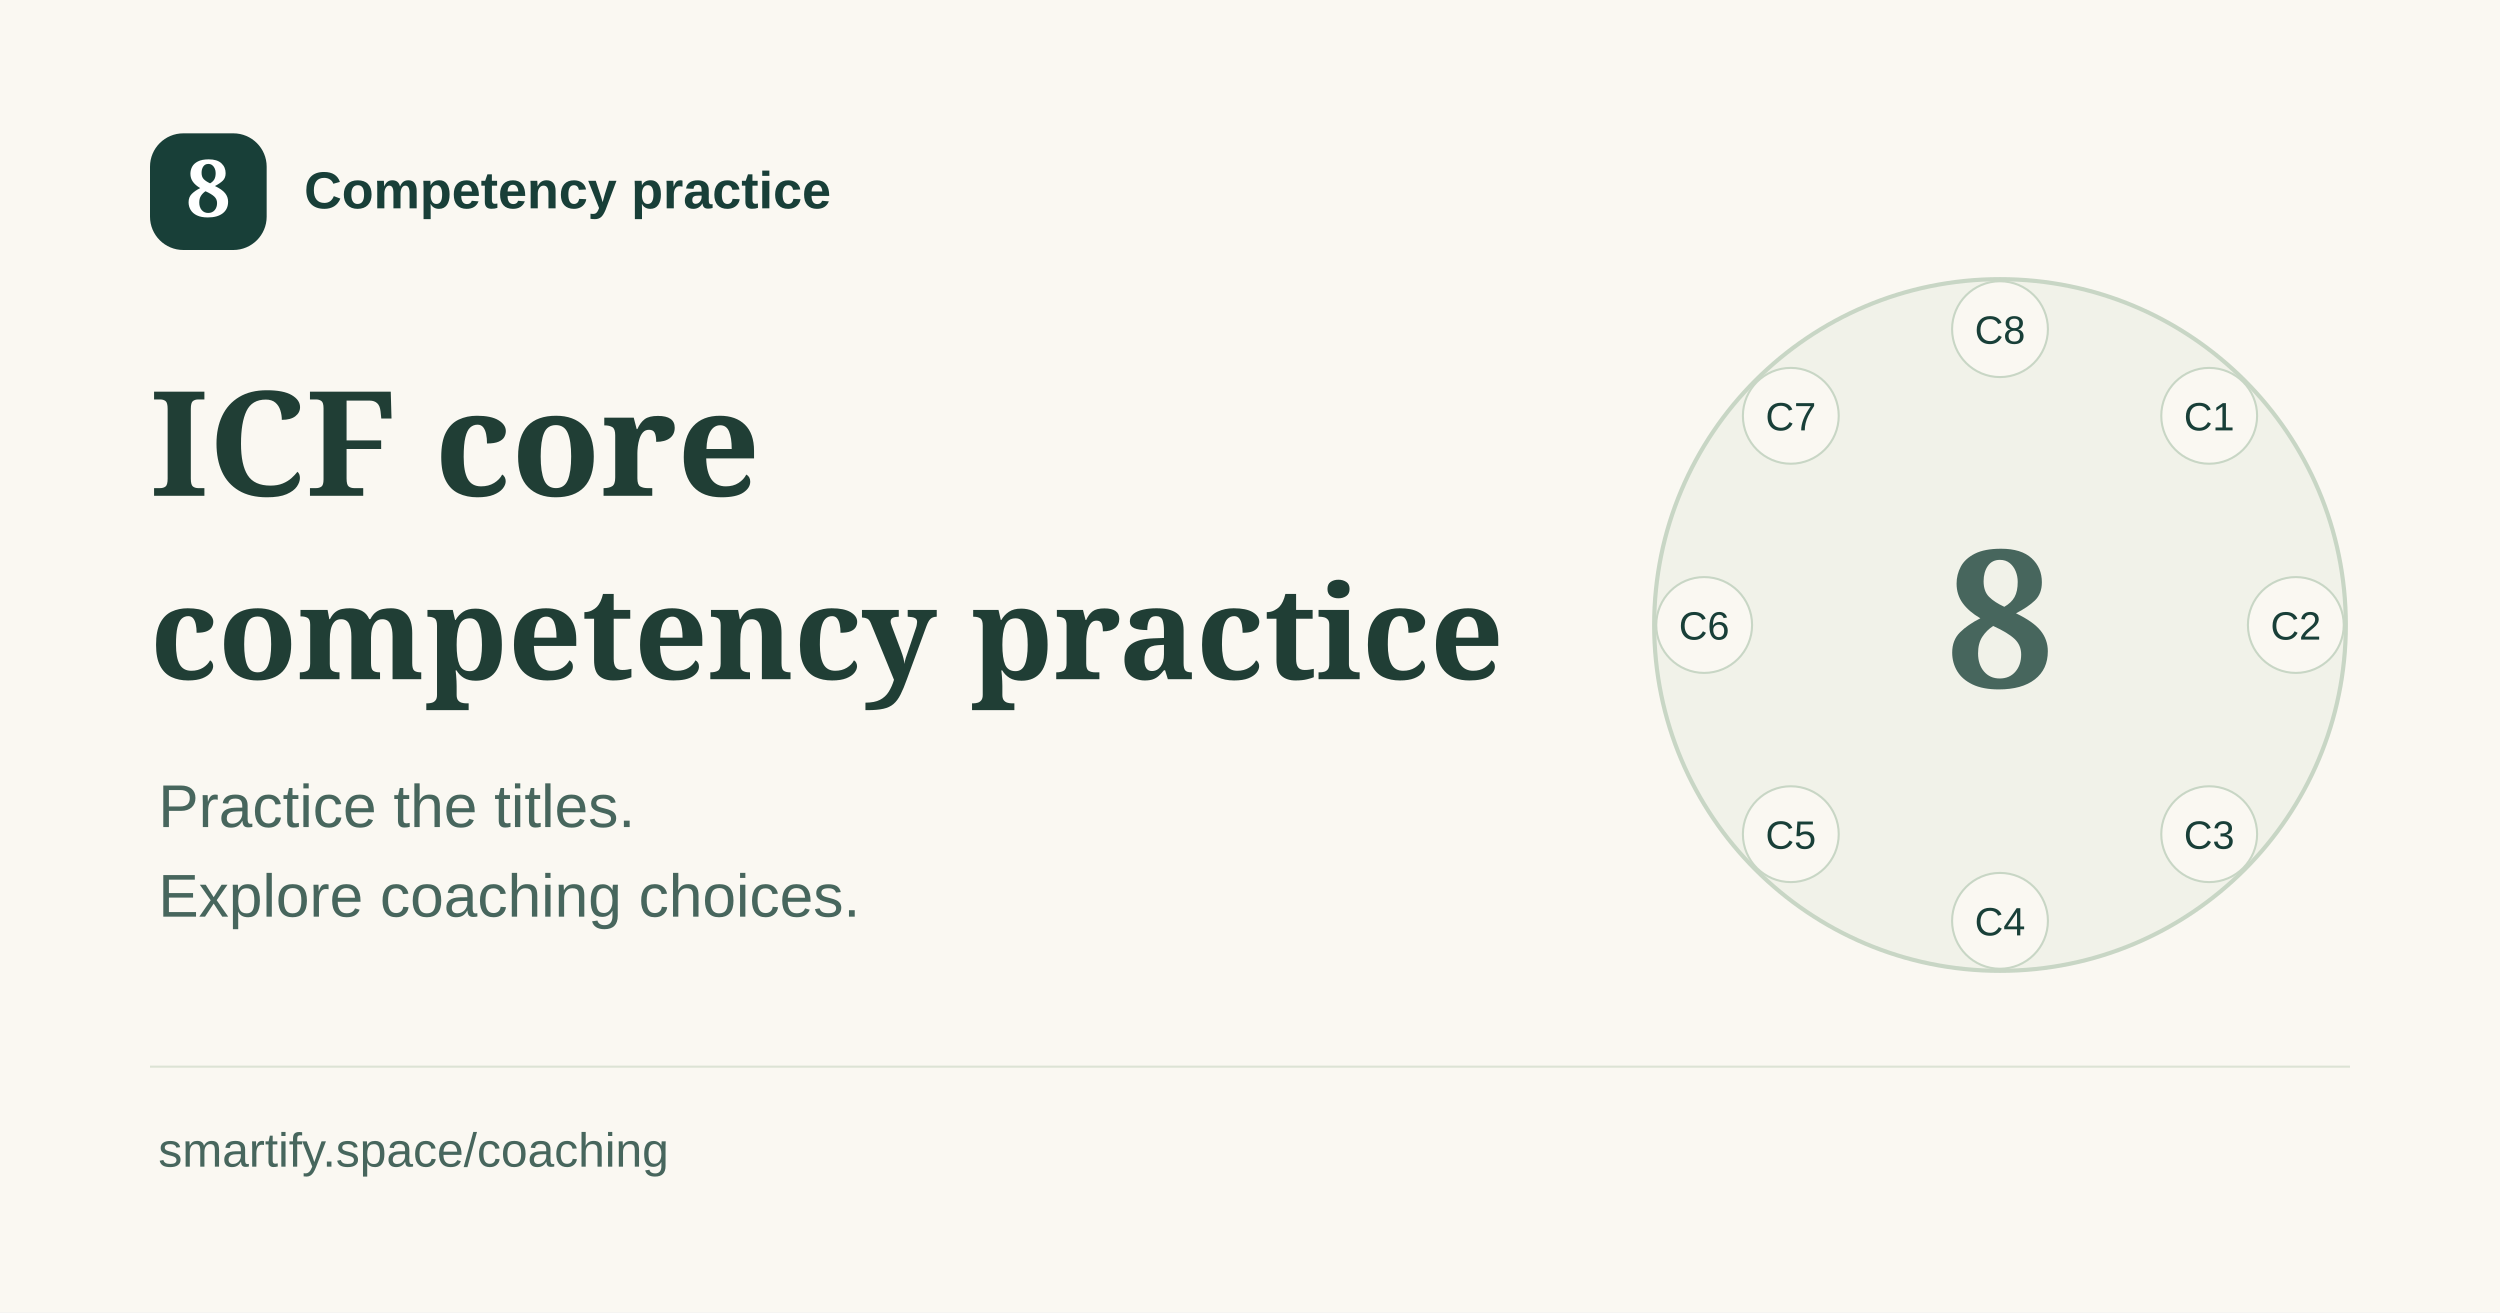
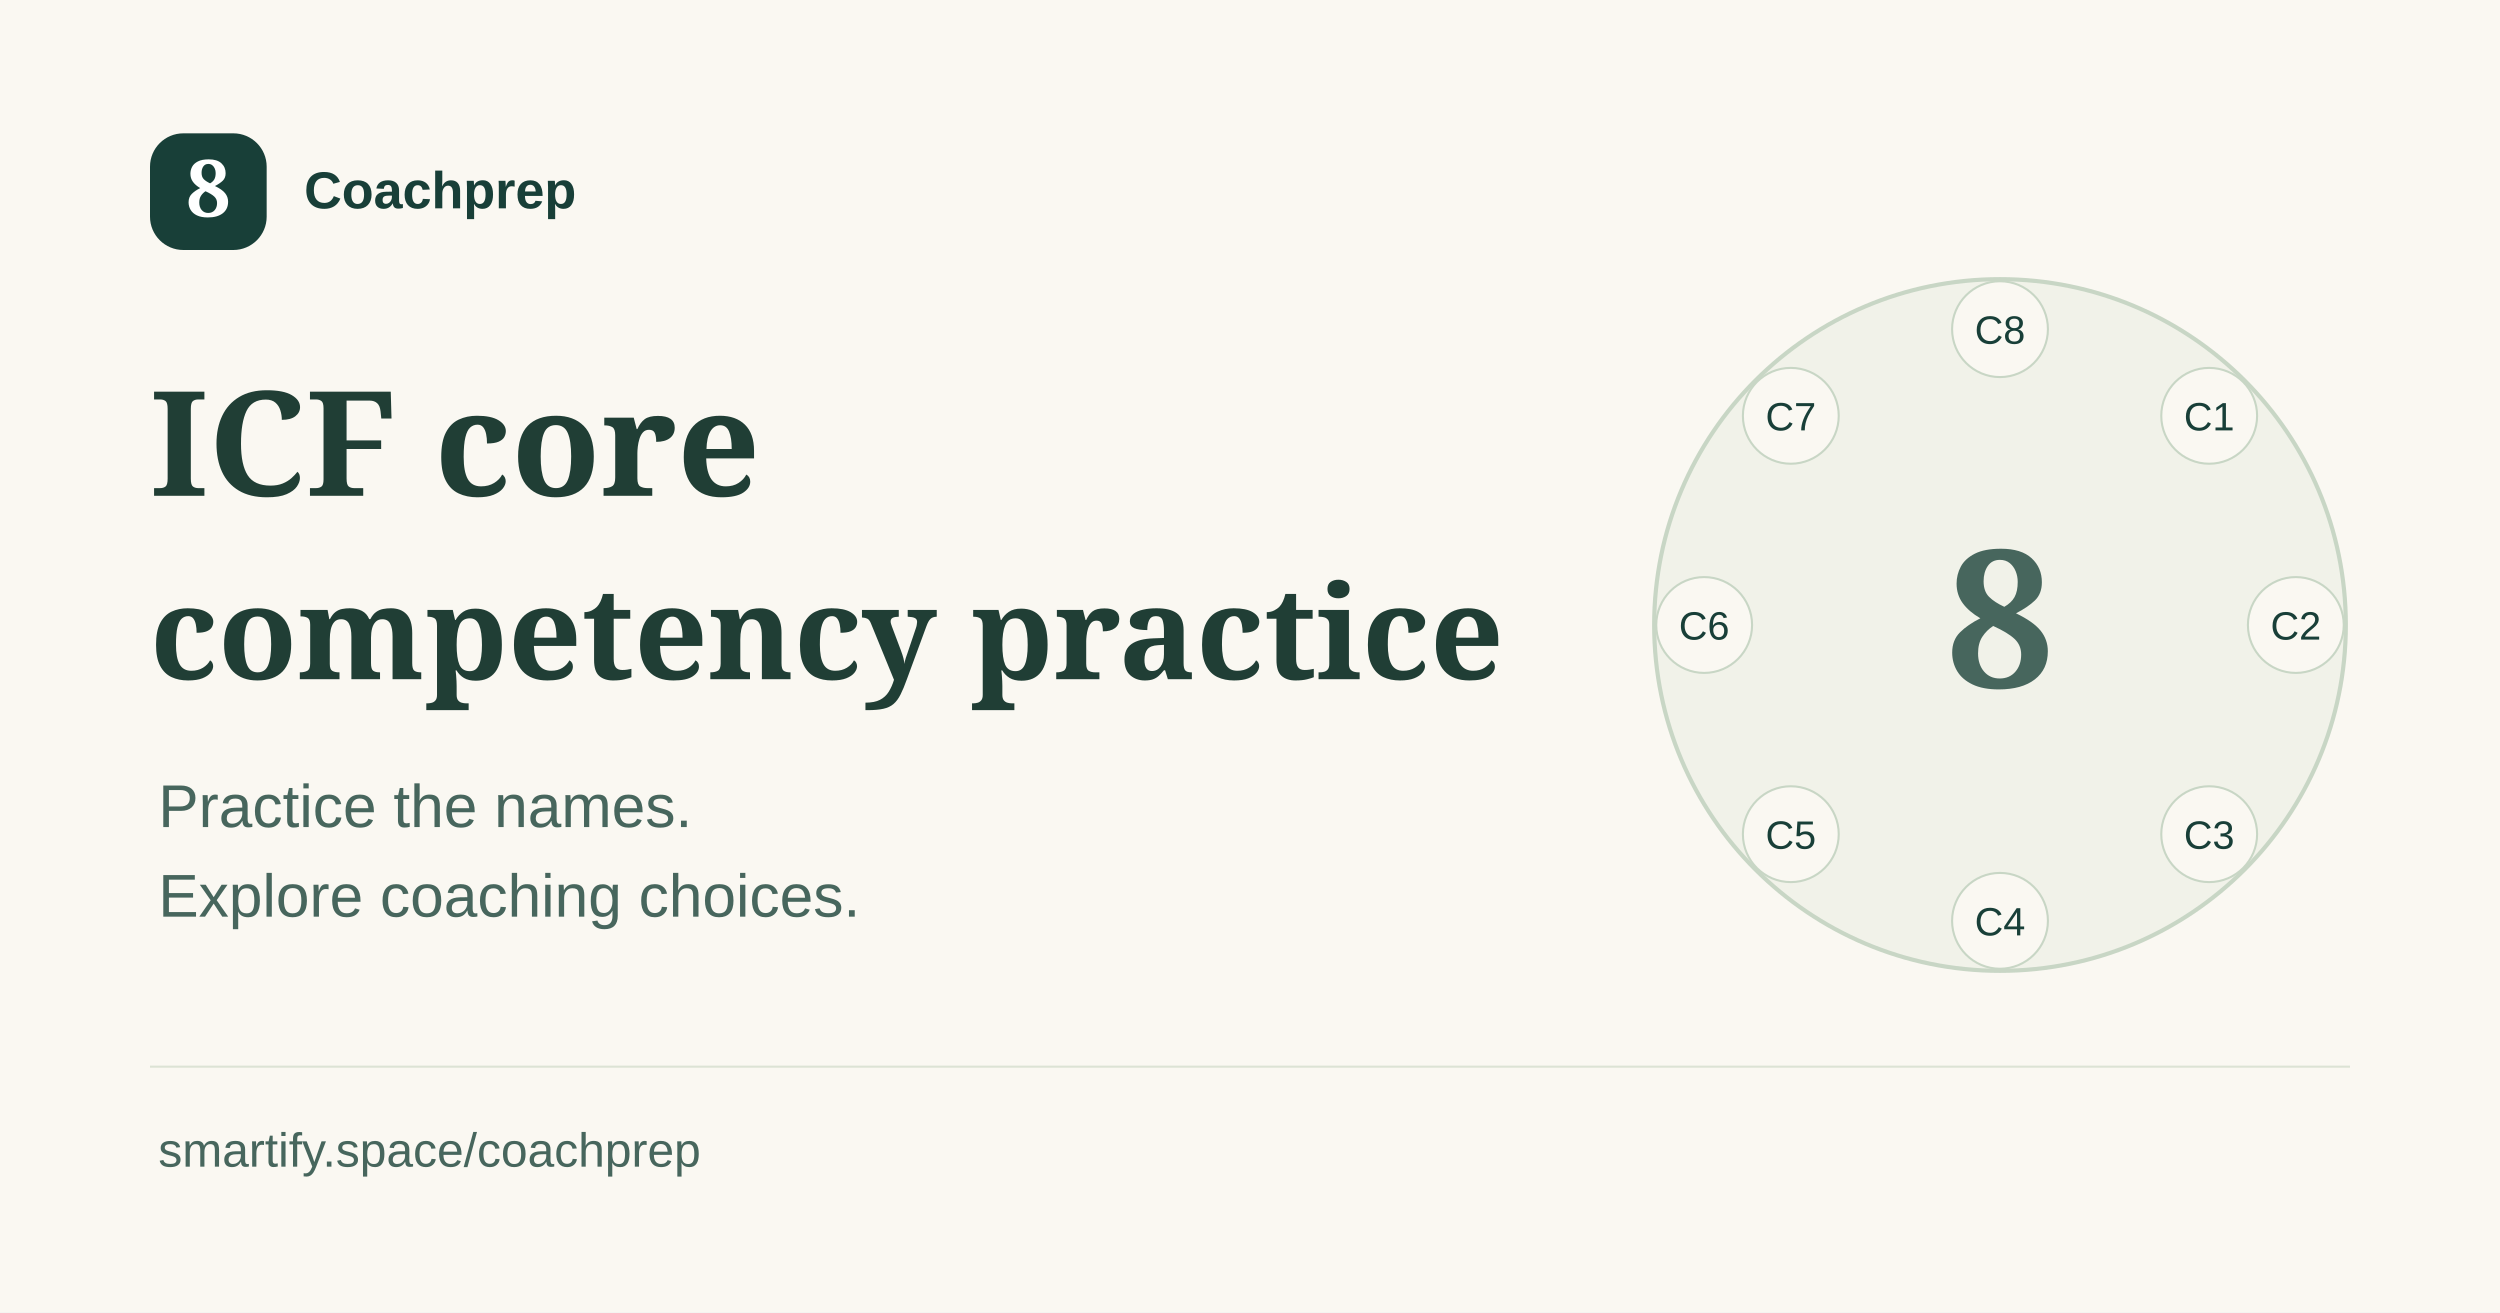
<svg xmlns="http://www.w3.org/2000/svg" width="1200" height="630" viewBox="0 0 1200 630" role="img" aria-labelledby="title description">
  <rect width="1200" height="630" fill="#faf8f2" />
  <rect x="72" y="64" width="56" height="56" rx="16" fill="#183f38" />
  <text x="100" y="104" text-anchor="middle" font-family="Georgia, serif" font-size="38" font-weight="700" fill="#ffffff">8</text>
-   <text x="146" y="100" font-family="Arial, sans-serif" font-size="25" font-weight="600" fill="#183f38">Competency practice</text>
+   <text x="146" y="100" font-family="Arial, sans-serif" font-size="25" font-weight="600" fill="#183f38">Coachprep</text>
  <text x="72" y="238" font-family="Georgia, serif" font-size="70" font-weight="700" fill="#203e35">
    <tspan x="72">ICF core</tspan>
    <tspan x="72" dy="88" font-size="62">competency practice</tspan>
  </text>
-   <text x="76" y="397" font-family="Arial, sans-serif" font-size="29" fill="#47665d">Practice the titles.</text>
+   <text x="76" y="397" font-family="Arial, sans-serif" font-size="29" fill="#47665d">Practice the names.</text>
  <text x="76" y="440" font-family="Arial, sans-serif" font-size="29" fill="#47665d">Explore coaching choices.</text>
  <g font-family="Arial, sans-serif" font-size="19" text-anchor="middle" fill="#183f38">
    <circle cx="960" cy="300" r="166" fill="#f1f2e9" stroke="#c8d6c5" stroke-width="2" />
    <text x="960" y="330" font-family="Georgia, serif" font-size="92" font-weight="700" fill="#47665d">8</text>
    <g data-competency="8">
      <circle cx="960" cy="158" r="23" fill="#faf8f2" stroke="#c8d6c5" />
      <text x="960" y="165">C8</text>
    </g>
    <g data-competency="1">
      <circle cx="1060.41" cy="199.59" r="23" fill="#faf8f2" stroke="#c8d6c5" />
      <text x="1060.41" y="206.59">C1</text>
    </g>
    <g data-competency="2">
      <circle cx="1102" cy="300" r="23" fill="#faf8f2" stroke="#c8d6c5" />
      <text x="1102" y="307">C2</text>
    </g>
    <g data-competency="3">
      <circle cx="1060.41" cy="400.41" r="23" fill="#faf8f2" stroke="#c8d6c5" />
      <text x="1060.41" y="407.41">C3</text>
    </g>
    <g data-competency="4">
      <circle cx="960" cy="442" r="23" fill="#faf8f2" stroke="#c8d6c5" />
      <text x="960" y="449">C4</text>
    </g>
    <g data-competency="5">
      <circle cx="859.59" cy="400.41" r="23" fill="#faf8f2" stroke="#c8d6c5" />
      <text x="859.59" y="407.41">C5</text>
    </g>
    <g data-competency="6">
      <circle cx="818" cy="300" r="23" fill="#faf8f2" stroke="#c8d6c5" />
      <text x="818" y="307">C6</text>
    </g>
    <g data-competency="7">
      <circle cx="859.59" cy="199.59" r="23" fill="#faf8f2" stroke="#c8d6c5" />
      <text x="859.59" y="206.59">C7</text>
    </g>
  </g>
  <path d="M72 512H1128" stroke="#dce3d5" />
-   <text x="76" y="560" font-family="Arial, sans-serif" font-size="23" fill="#47665d">smartify.space/coaching</text>
+   <text x="76" y="560" font-family="Arial, sans-serif" font-size="23" fill="#47665d">smartify.space/coachprep</text>
</svg>
